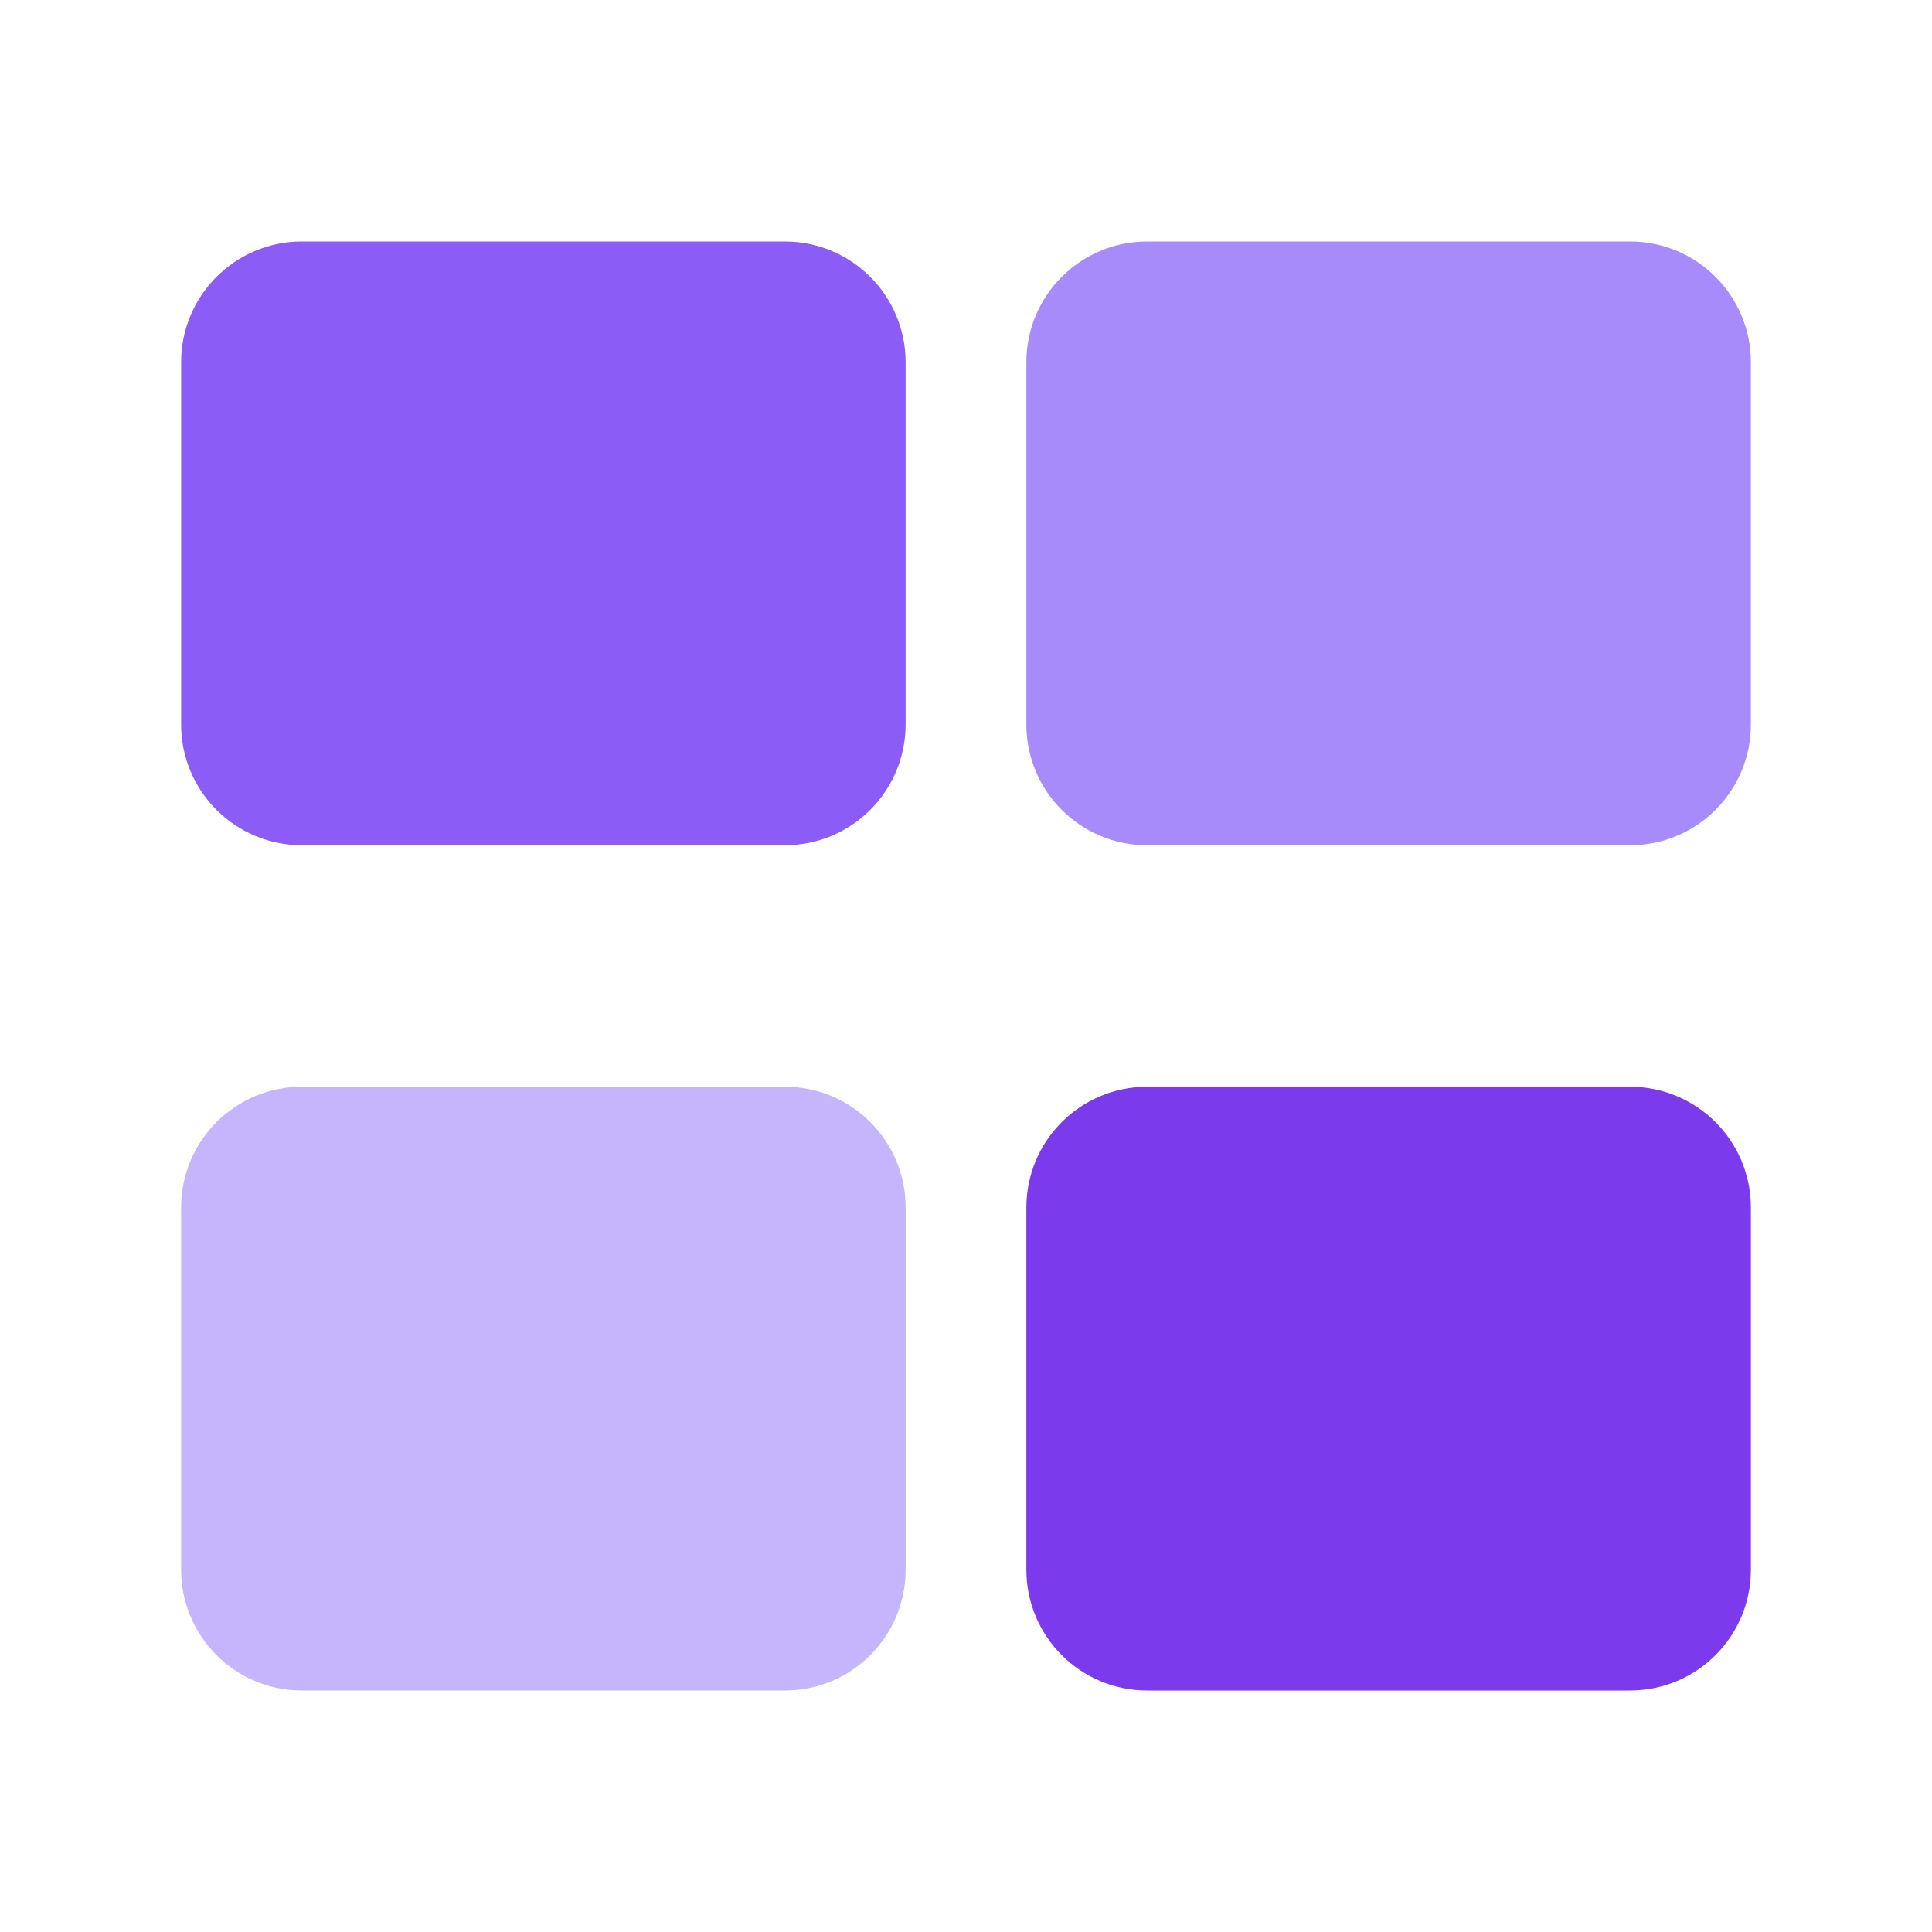
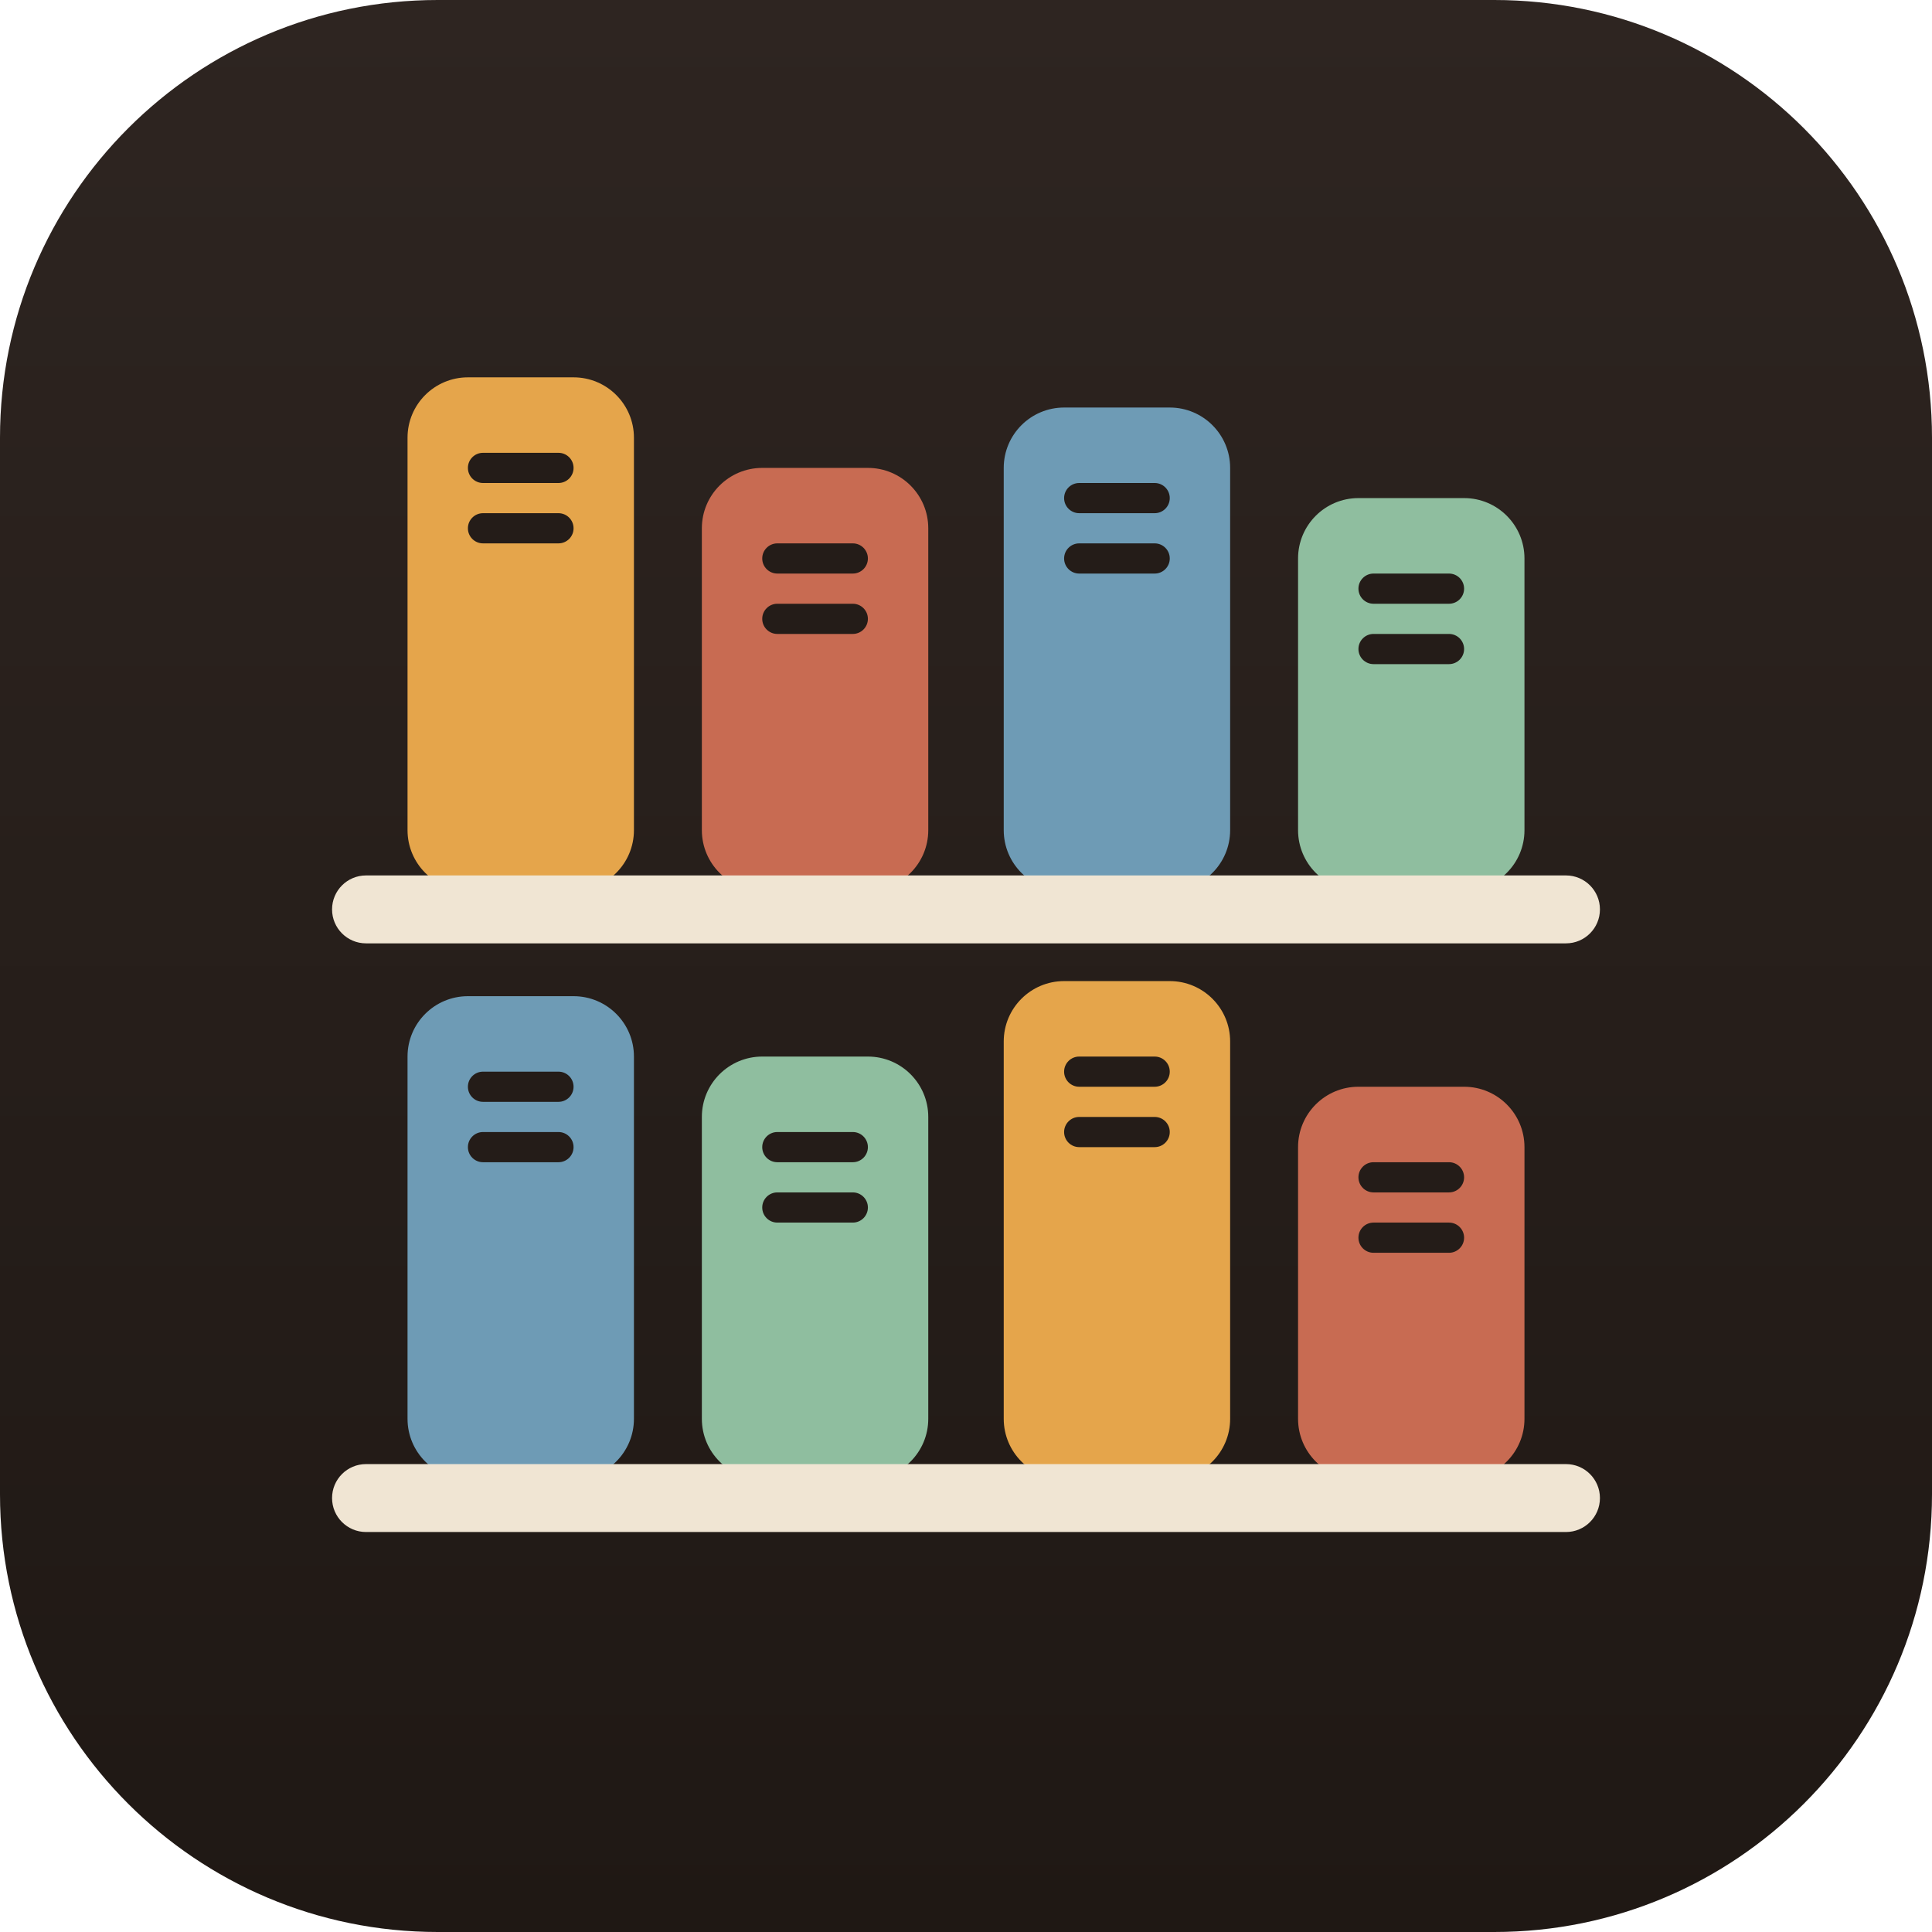
- <svg xmlns="http://www.w3.org/2000/svg" viewBox="0 0 32 32">
-   <rect x="3" y="4" width="12" height="10" rx="2" fill="#8b5cf6" />
-   <rect x="17" y="4" width="12" height="10" rx="2" fill="#a78bfa" />
-   <rect x="3" y="18" width="12" height="10" rx="2" fill="#c4b5fd" />
-   <rect x="17" y="18" width="12" height="10" rx="2" fill="#7c3aed" />
+ <svg xmlns="http://www.w3.org/2000/svg" viewBox="0 0 256 256" role="img" aria-label="Antiquary logo">
+   <defs>
+     <linearGradient id="bg" x1="0" y1="0" x2="0" y2="1">
+       <stop offset="0" stop-color="#2E2521" />
+       <stop offset="1" stop-color="#1F1814" />
+     </linearGradient>
+   </defs>
+   <rect width="256" height="256" rx="58" fill="url(#bg)" />
+   <rect x="54" y="50" width="30" height="68" rx="8" fill="#E5A54B" />
+   <rect x="62" y="60" width="14" height="4" rx="2" fill="#241C18" />
+   <rect x="62" y="68" width="14" height="4" rx="2" fill="#241C18" />
+   <rect x="93" y="62" width="30" height="56" rx="8" fill="#C86B52" />
+   <rect x="101" y="72" width="14" height="4" rx="2" fill="#241C18" />
+   <rect x="101" y="80" width="14" height="4" rx="2" fill="#241C18" />
+   <rect x="133" y="54" width="30" height="64" rx="8" fill="#6E9BB5" />
+   <rect x="141" y="64" width="14" height="4" rx="2" fill="#241C18" />
+   <rect x="141" y="72" width="14" height="4" rx="2" fill="#241C18" />
+   <rect x="172" y="66" width="30" height="52" rx="8" fill="#8FBE9F" />
+   <rect x="180" y="76" width="14" height="4" rx="2" fill="#241C18" />
+   <rect x="180" y="84" width="14" height="4" rx="2" fill="#241C18" />
+   <rect x="54" y="132" width="30" height="64" rx="8" fill="#6E9BB5" />
+   <rect x="62" y="142" width="14" height="4" rx="2" fill="#241C18" />
+   <rect x="62" y="150" width="14" height="4" rx="2" fill="#241C18" />
+   <rect x="93" y="140" width="30" height="56" rx="8" fill="#8FBE9F" />
+   <rect x="101" y="150" width="14" height="4" rx="2" fill="#241C18" />
+   <rect x="101" y="158" width="14" height="4" rx="2" fill="#241C18" />
+   <rect x="133" y="130" width="30" height="66" rx="8" fill="#E5A54B" />
+   <rect x="141" y="140" width="14" height="4" rx="2" fill="#241C18" />
+   <rect x="141" y="148" width="14" height="4" rx="2" fill="#241C18" />
+   <rect x="172" y="144" width="30" height="52" rx="8" fill="#C86B52" />
+   <rect x="180" y="154" width="14" height="4" rx="2" fill="#241C18" />
+   <rect x="180" y="162" width="14" height="4" rx="2" fill="#241C18" />
+   <rect x="44" y="116" width="168" height="9" rx="4.5" fill="#F0E5D3" />
+   <rect x="44" y="194" width="168" height="9" rx="4.5" fill="#F0E5D3" />
</svg>
